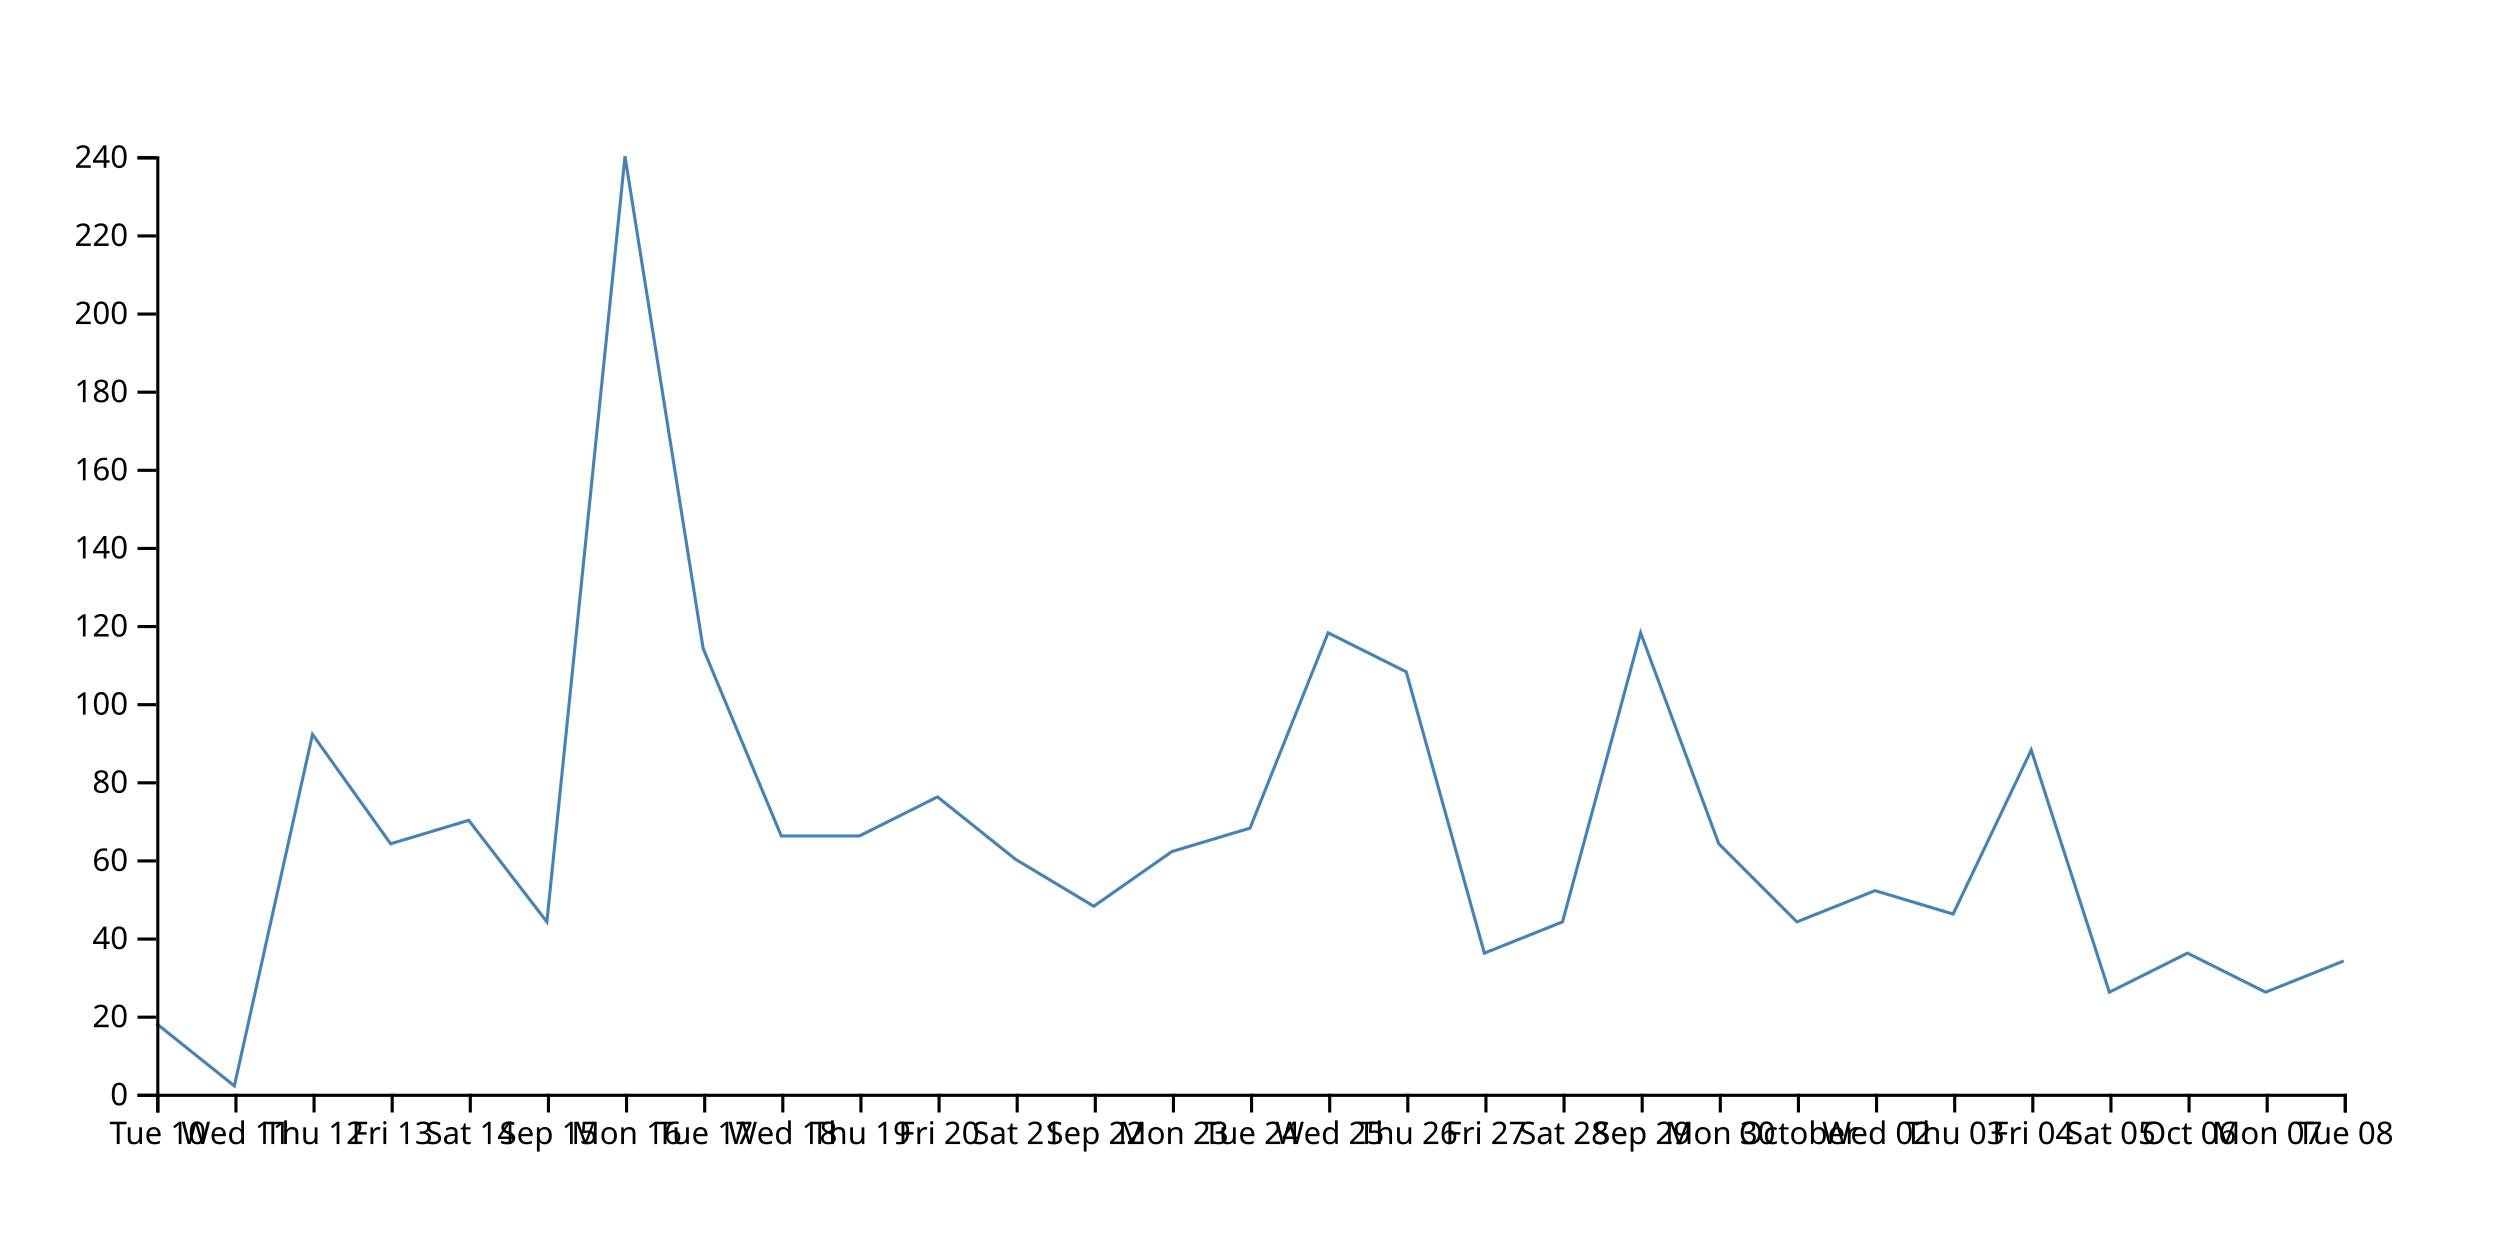
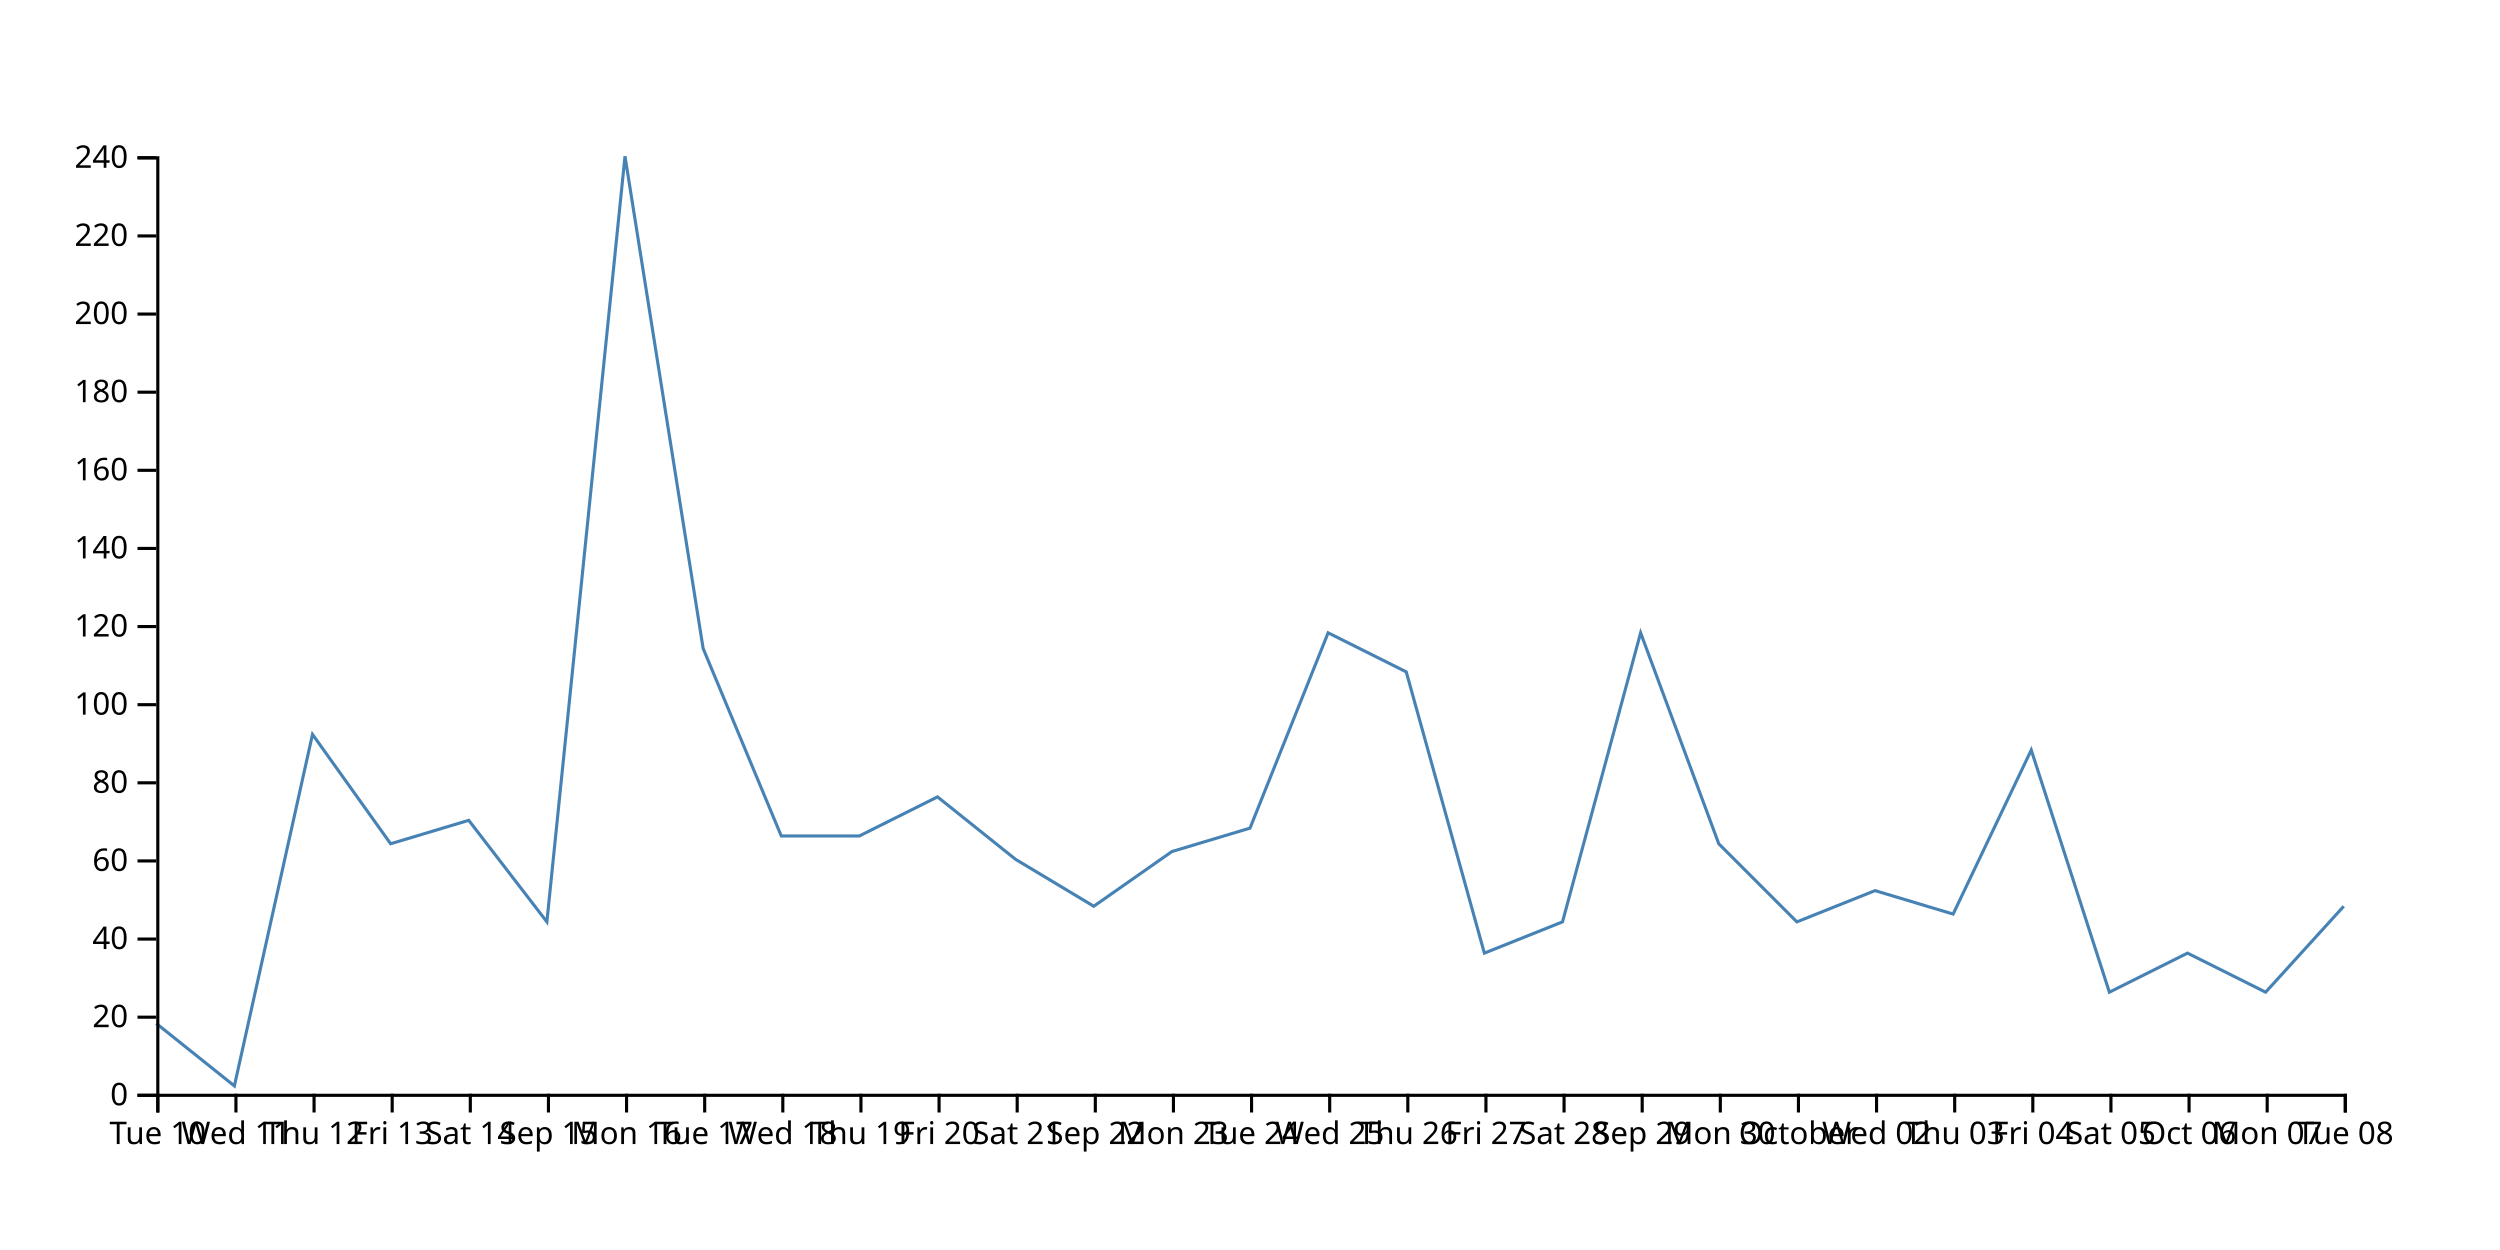
<svg xmlns="http://www.w3.org/2000/svg" width="800" height="400">
-   <path d="M750,307.5L725,317.5L700,305L675,317.5L650,240L625,292.5L600,285L575,295L550,270L525,202.5L500,295L475,305L450,215L425,202.5L400,265L375,272.5L350,290L325,275L300,255L275,267.5L250,267.5L225,207.5L200,50L175,295L150,262.5L125,270L100,235L75,347.5L50,327.5" fill="none" stroke="steelblue" />
+   <path d="M750,290L725,317.5L700,305L675,317.5L650,240L625,292.5L600,285L575,295L550,270L525,202.5L500,295L475,305L450,215L425,202.5L400,265L375,272.5L350,290L325,275L300,255L275,267.5L250,267.5L225,207.5L200,50L175,295L150,262.5L125,270L100,235L75,347.5L50,327.5" fill="none" stroke="steelblue" />
  <g transform="translate(0,350)" fill="none" font-size="10" font-family="sans-serif" text-anchor="middle">
    <path class="domain" stroke="currentColor" d="M50.5,6V0.5H750.5V6" />
    <g class="tick" opacity="1" transform="translate(50.5,0)">
      <line stroke="currentColor" y2="6" />
      <text fill="currentColor" y="9" dy="0.71em">Tue 10</text>
    </g>
    <g class="tick" opacity="1" transform="translate(75.5,0)">
      <line stroke="currentColor" y2="6" />
      <text fill="currentColor" y="9" dy="0.71em">Wed 11</text>
    </g>
    <g class="tick" opacity="1" transform="translate(100.5,0)">
      <line stroke="currentColor" y2="6" />
      <text fill="currentColor" y="9" dy="0.71em">Thu 12</text>
    </g>
    <g class="tick" opacity="1" transform="translate(125.5,0)">
      <line stroke="currentColor" y2="6" />
      <text fill="currentColor" y="9" dy="0.71em">Fri 13</text>
    </g>
    <g class="tick" opacity="1" transform="translate(150.5,0)">
      <line stroke="currentColor" y2="6" />
      <text fill="currentColor" y="9" dy="0.71em">Sat 14</text>
    </g>
    <g class="tick" opacity="1" transform="translate(175.5,0)">
      <line stroke="currentColor" y2="6" />
      <text fill="currentColor" y="9" dy="0.71em">Sep 15</text>
    </g>
    <g class="tick" opacity="1" transform="translate(200.5,0)">
      <line stroke="currentColor" y2="6" />
      <text fill="currentColor" y="9" dy="0.71em">Mon 16</text>
    </g>
    <g class="tick" opacity="1" transform="translate(225.5,0)">
      <line stroke="currentColor" y2="6" />
      <text fill="currentColor" y="9" dy="0.71em">Tue 17</text>
    </g>
    <g class="tick" opacity="1" transform="translate(250.5,0)">
      <line stroke="currentColor" y2="6" />
      <text fill="currentColor" y="9" dy="0.71em">Wed 18</text>
    </g>
    <g class="tick" opacity="1" transform="translate(275.5,0)">
      <line stroke="currentColor" y2="6" />
      <text fill="currentColor" y="9" dy="0.71em">Thu 19</text>
    </g>
    <g class="tick" opacity="1" transform="translate(300.5,0)">
      <line stroke="currentColor" y2="6" />
      <text fill="currentColor" y="9" dy="0.71em">Fri 20</text>
    </g>
    <g class="tick" opacity="1" transform="translate(325.5,0)">
      <line stroke="currentColor" y2="6" />
      <text fill="currentColor" y="9" dy="0.71em">Sat 21</text>
    </g>
    <g class="tick" opacity="1" transform="translate(350.5,0)">
      <line stroke="currentColor" y2="6" />
      <text fill="currentColor" y="9" dy="0.71em">Sep 22</text>
    </g>
    <g class="tick" opacity="1" transform="translate(375.5,0)">
      <line stroke="currentColor" y2="6" />
      <text fill="currentColor" y="9" dy="0.71em">Mon 23</text>
    </g>
    <g class="tick" opacity="1" transform="translate(400.5,0)">
      <line stroke="currentColor" y2="6" />
      <text fill="currentColor" y="9" dy="0.71em">Tue 24</text>
    </g>
    <g class="tick" opacity="1" transform="translate(425.5,0)">
      <line stroke="currentColor" y2="6" />
      <text fill="currentColor" y="9" dy="0.71em">Wed 25</text>
    </g>
    <g class="tick" opacity="1" transform="translate(450.5,0)">
      <line stroke="currentColor" y2="6" />
      <text fill="currentColor" y="9" dy="0.71em">Thu 26</text>
    </g>
    <g class="tick" opacity="1" transform="translate(475.5,0)">
      <line stroke="currentColor" y2="6" />
      <text fill="currentColor" y="9" dy="0.71em">Fri 27</text>
    </g>
    <g class="tick" opacity="1" transform="translate(500.5,0)">
      <line stroke="currentColor" y2="6" />
      <text fill="currentColor" y="9" dy="0.71em">Sat 28</text>
    </g>
    <g class="tick" opacity="1" transform="translate(525.5,0)">
      <line stroke="currentColor" y2="6" />
      <text fill="currentColor" y="9" dy="0.71em">Sep 29</text>
    </g>
    <g class="tick" opacity="1" transform="translate(550.5,0)">
      <line stroke="currentColor" y2="6" />
      <text fill="currentColor" y="9" dy="0.71em">Mon 30</text>
    </g>
    <g class="tick" opacity="1" transform="translate(575.5,0)">
      <line stroke="currentColor" y2="6" />
      <text fill="currentColor" y="9" dy="0.71em">October</text>
    </g>
    <g class="tick" opacity="1" transform="translate(600.5,0)">
      <line stroke="currentColor" y2="6" />
      <text fill="currentColor" y="9" dy="0.71em">Wed 02</text>
    </g>
    <g class="tick" opacity="1" transform="translate(625.5,0)">
      <line stroke="currentColor" y2="6" />
      <text fill="currentColor" y="9" dy="0.71em">Thu 03</text>
    </g>
    <g class="tick" opacity="1" transform="translate(650.5,0)">
      <line stroke="currentColor" y2="6" />
      <text fill="currentColor" y="9" dy="0.71em">Fri 04</text>
    </g>
    <g class="tick" opacity="1" transform="translate(675.5,0)">
      <line stroke="currentColor" y2="6" />
      <text fill="currentColor" y="9" dy="0.71em">Sat 05</text>
    </g>
    <g class="tick" opacity="1" transform="translate(700.5,0)">
      <line stroke="currentColor" y2="6" />
      <text fill="currentColor" y="9" dy="0.71em">Oct 06</text>
    </g>
    <g class="tick" opacity="1" transform="translate(725.5,0)">
      <line stroke="currentColor" y2="6" />
      <text fill="currentColor" y="9" dy="0.71em">Mon 07</text>
    </g>
    <g class="tick" opacity="1" transform="translate(750.5,0)">
      <line stroke="currentColor" y2="6" />
      <text fill="currentColor" y="9" dy="0.71em">Tue 08</text>
    </g>
  </g>
  <g transform="translate(50,0)" fill="none" font-size="10" font-family="sans-serif" text-anchor="end">
    <path class="domain" stroke="currentColor" d="M-6,350.5H0.5V50.5H-6" />
    <g class="tick" opacity="1" transform="translate(0,350.5)">
      <line stroke="currentColor" x2="-6" />
      <text fill="currentColor" x="-9" dy="0.32em">0</text>
    </g>
    <g class="tick" opacity="1" transform="translate(0,325.5)">
      <line stroke="currentColor" x2="-6" />
      <text fill="currentColor" x="-9" dy="0.32em">20</text>
    </g>
    <g class="tick" opacity="1" transform="translate(0,300.5)">
      <line stroke="currentColor" x2="-6" />
      <text fill="currentColor" x="-9" dy="0.32em">40</text>
    </g>
    <g class="tick" opacity="1" transform="translate(0,275.5)">
      <line stroke="currentColor" x2="-6" />
      <text fill="currentColor" x="-9" dy="0.32em">60</text>
    </g>
    <g class="tick" opacity="1" transform="translate(0,250.5)">
      <line stroke="currentColor" x2="-6" />
      <text fill="currentColor" x="-9" dy="0.32em">80</text>
    </g>
    <g class="tick" opacity="1" transform="translate(0,225.5)">
      <line stroke="currentColor" x2="-6" />
      <text fill="currentColor" x="-9" dy="0.32em">100</text>
    </g>
    <g class="tick" opacity="1" transform="translate(0,200.5)">
      <line stroke="currentColor" x2="-6" />
      <text fill="currentColor" x="-9" dy="0.32em">120</text>
    </g>
    <g class="tick" opacity="1" transform="translate(0,175.5)">
      <line stroke="currentColor" x2="-6" />
      <text fill="currentColor" x="-9" dy="0.32em">140</text>
    </g>
    <g class="tick" opacity="1" transform="translate(0,150.5)">
      <line stroke="currentColor" x2="-6" />
      <text fill="currentColor" x="-9" dy="0.32em">160</text>
    </g>
    <g class="tick" opacity="1" transform="translate(0,125.5)">
      <line stroke="currentColor" x2="-6" />
      <text fill="currentColor" x="-9" dy="0.32em">180</text>
    </g>
    <g class="tick" opacity="1" transform="translate(0,100.5)">
      <line stroke="currentColor" x2="-6" />
      <text fill="currentColor" x="-9" dy="0.32em">200</text>
    </g>
    <g class="tick" opacity="1" transform="translate(0,75.5)">
      <line stroke="currentColor" x2="-6" />
      <text fill="currentColor" x="-9" dy="0.32em">220</text>
    </g>
    <g class="tick" opacity="1" transform="translate(0,50.5)">
      <line stroke="currentColor" x2="-6" />
      <text fill="currentColor" x="-9" dy="0.32em">240</text>
    </g>
  </g>
</svg>
